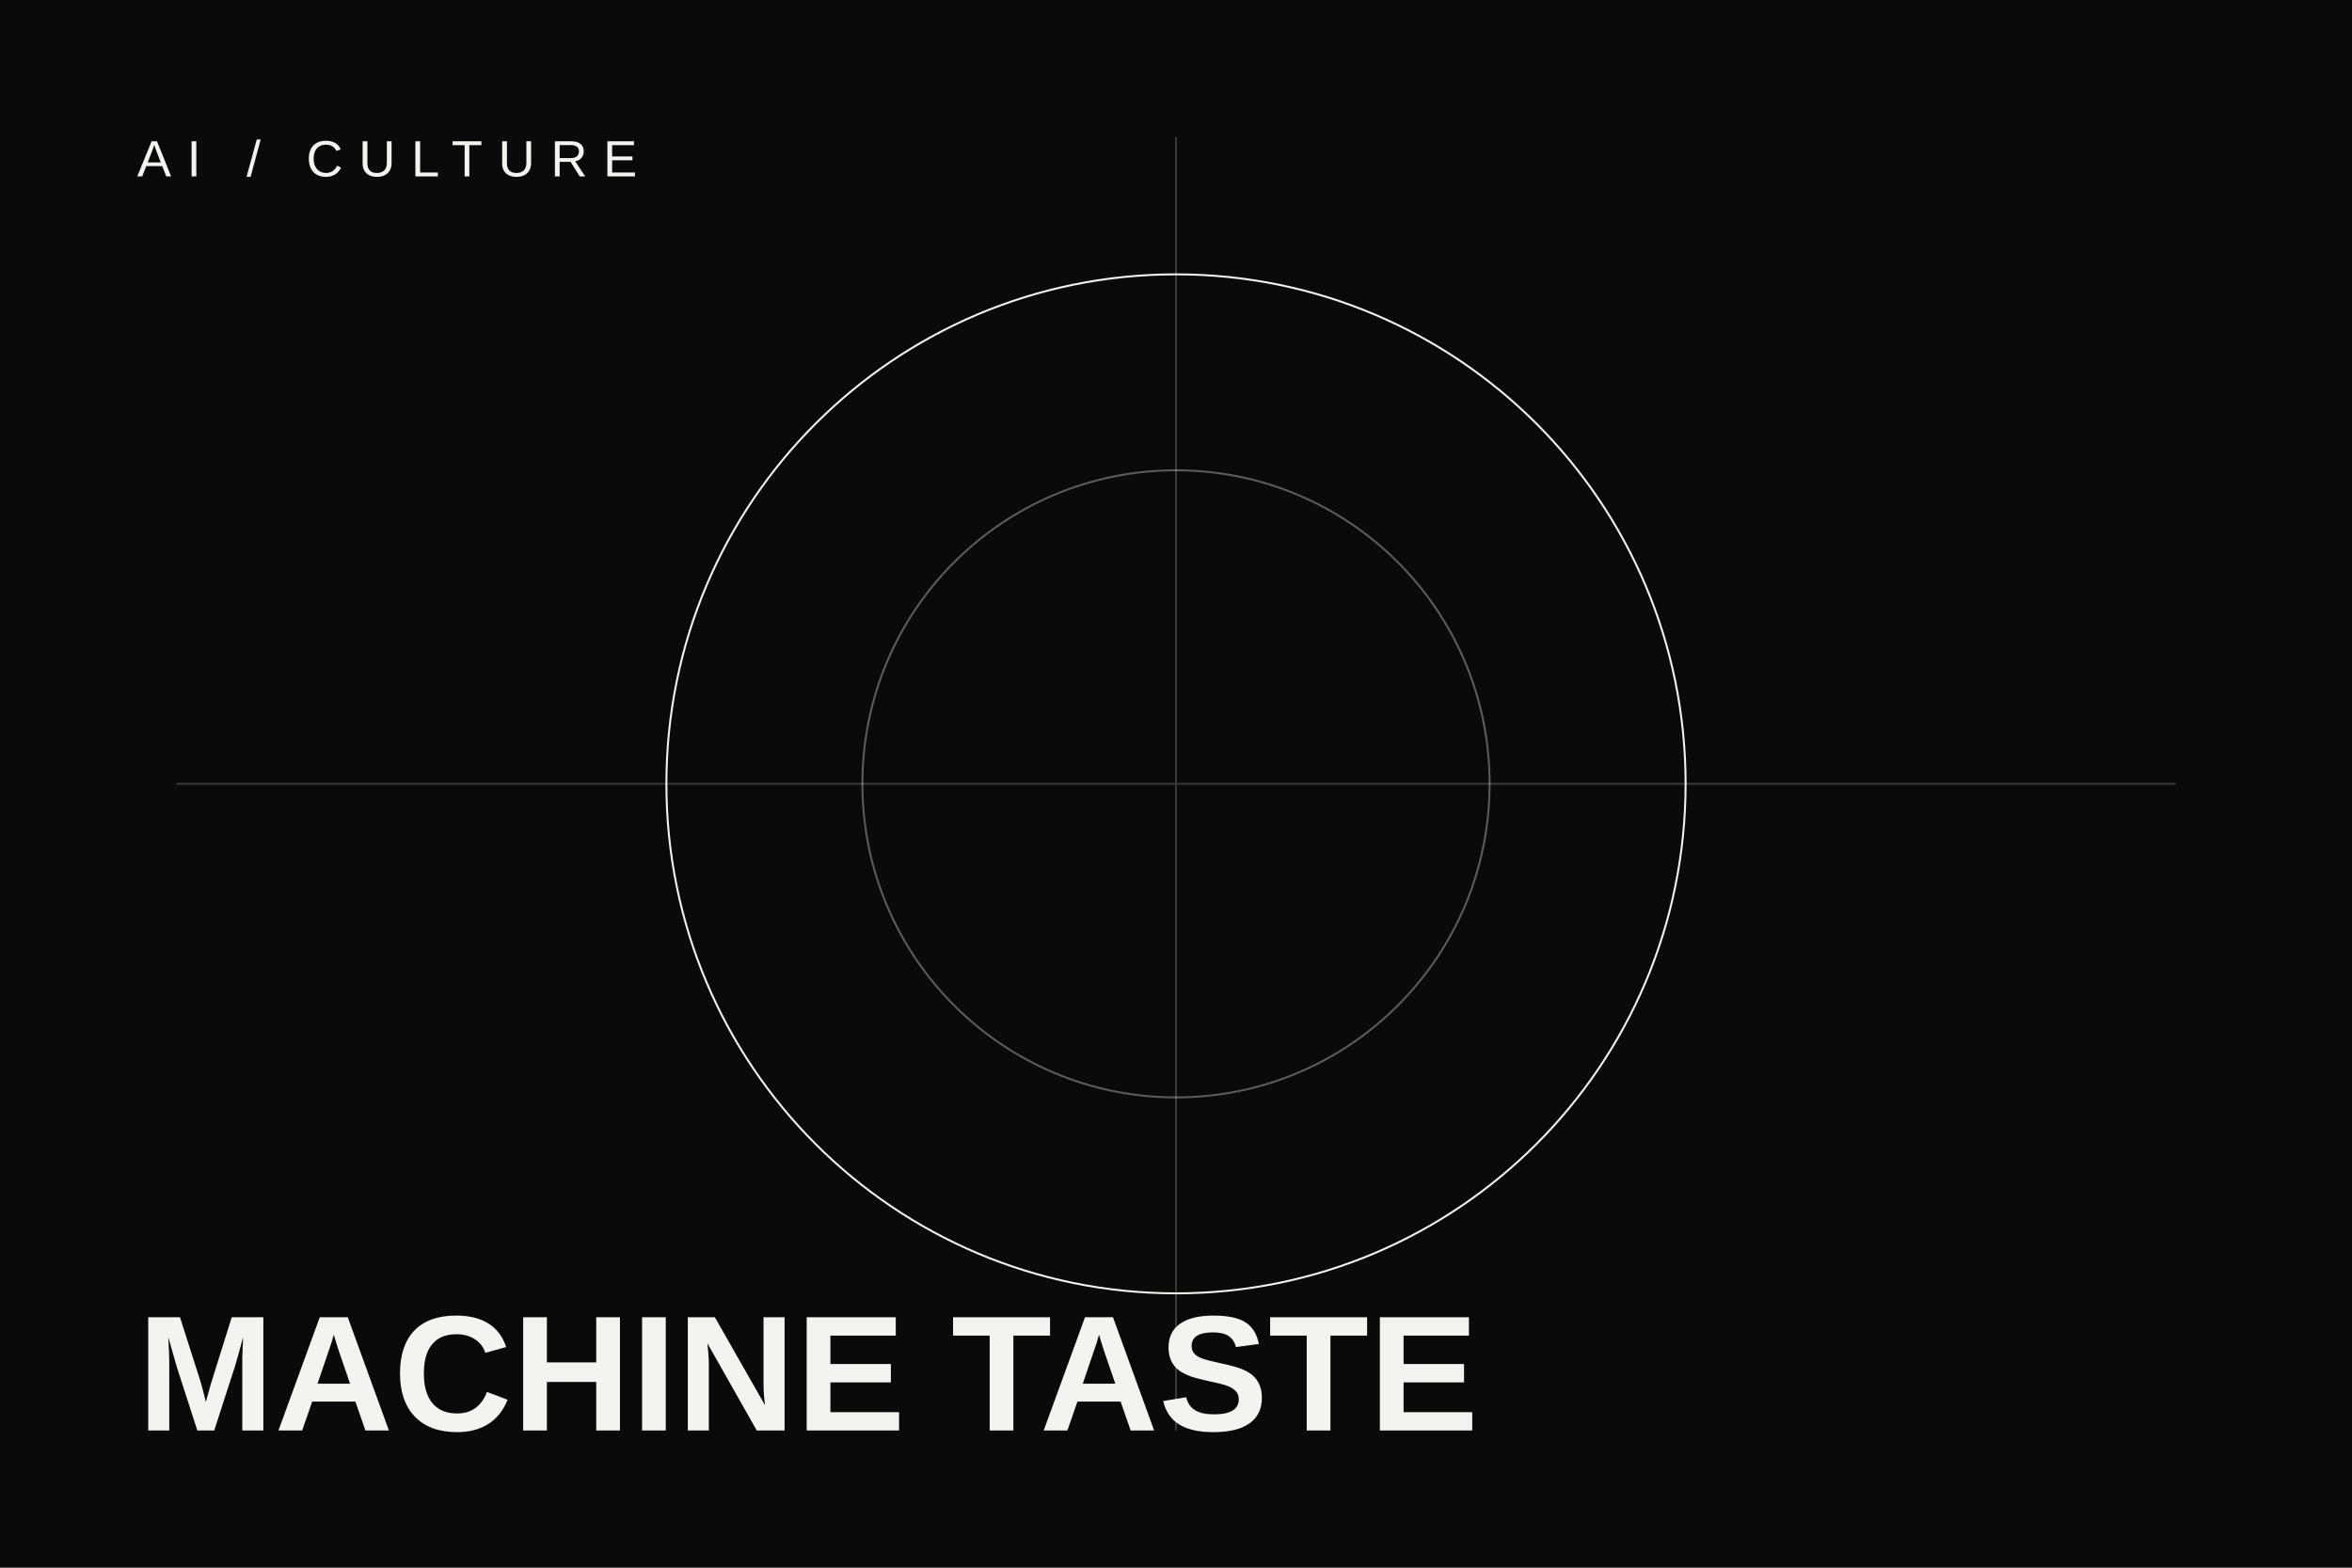
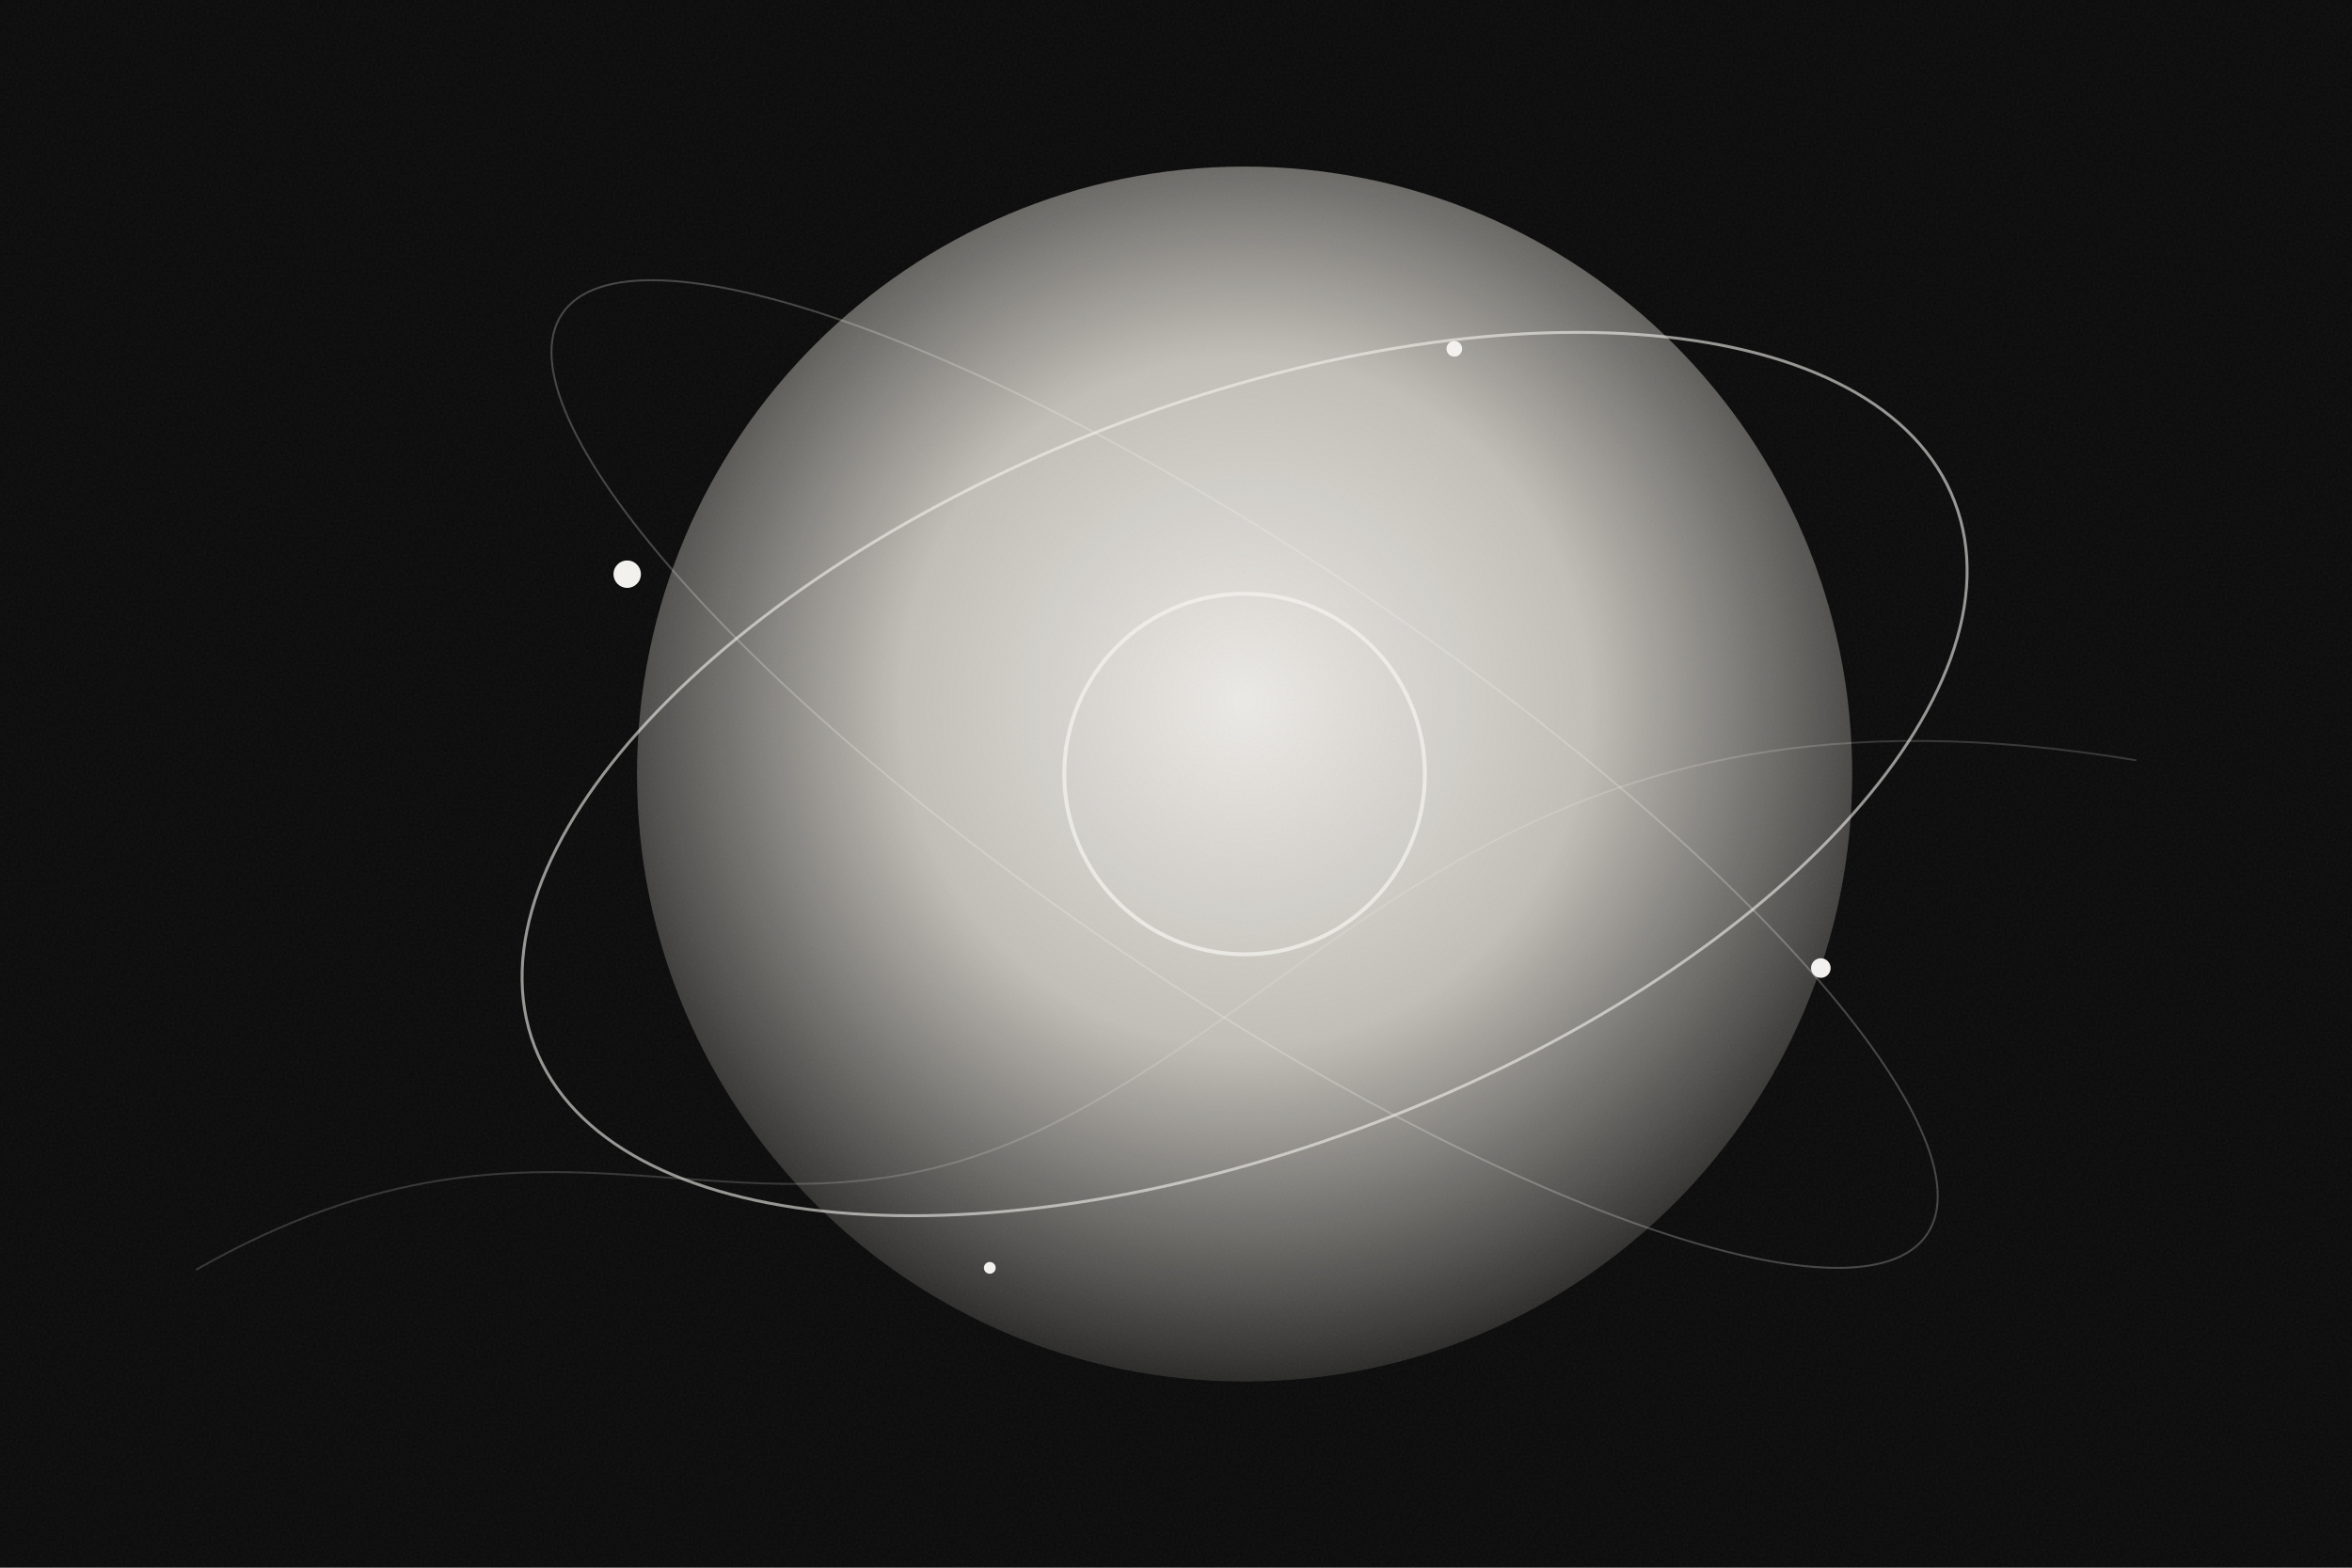
<svg xmlns="http://www.w3.org/2000/svg" viewBox="0 0 1200 800">
-   <rect width="1200" height="800" fill="#0A0A0A" />
-   <g fill="none" stroke="#F5F3EF">
-     <circle cx="600" cy="400" r="260" />
-     <circle cx="600" cy="400" r="160" opacity=".35" />
-     <path d="M90 400h1020M600 70v660" opacity=".2" />
+   <defs>
+     <radialGradient id="g" cx="50%" cy="44%" r="62%">
+       <stop offset="0" stop-color="#f5f3ef" />
+       <stop offset=".46" stop-color="#c9c6bf" />
+       <stop offset="1" stop-color="#0a0a0a" />
+     </radialGradient>
+     <filter id="n">
+       <feTurbulence type="fractalNoise" baseFrequency=".8" numOctaves="3" seed="4" />
+       <feColorMatrix type="saturate" values="0" />
+       <feComponentTransfer>
+         <feFuncA type="table" tableValues="0 .08" />
+       </feComponentTransfer>
+     </filter>
+     <filter id="b">
+       <feGaussianBlur stdDeviation="18" />
+     </filter>
+   </defs>
+   <rect width="1200" height="800" fill="#0a0a0a" />
+   <ellipse cx="635" cy="395" rx="310" ry="310" fill="url(#g)" opacity=".96" />
+   <g fill="none" stroke="#f5f3ef">
+     <ellipse cx="635" cy="395" rx="388" ry="190" stroke-width="1.5" opacity=".6" transform="rotate(-21 635 395)" />
+     <ellipse cx="635" cy="395" rx="420" ry="110" stroke-width="1" opacity=".25" transform="rotate(34 635 395)" />
+     <circle cx="635" cy="395" r="92" stroke-width="2" opacity=".75" />
  </g>
-   <text x="70" y="90" fill="#F5F3EF" font-family="Arial" font-size="26" letter-spacing="8">AI / CULTURE</text>
-   <text x="70" y="730" fill="#F5F3EF" font-family="Arial" font-size="84" font-weight="700">MACHINE TASTE</text>
+   <g fill="#f5f3ef">
+     <circle cx="320" cy="293" r="7" />
+     <circle cx="929" cy="494" r="5" />
+     <circle cx="742" cy="178" r="4" />
+     <circle cx="505" cy="647" r="3" />
+   </g>
+   <path d="M100 648C286 542 378 650 532 576s246-240 558-188" fill="none" stroke="#f5f3ef" stroke-width="1" opacity=".18" />
+   <rect width="1200" height="800" filter="url(#n)" opacity=".7" />
</svg>
